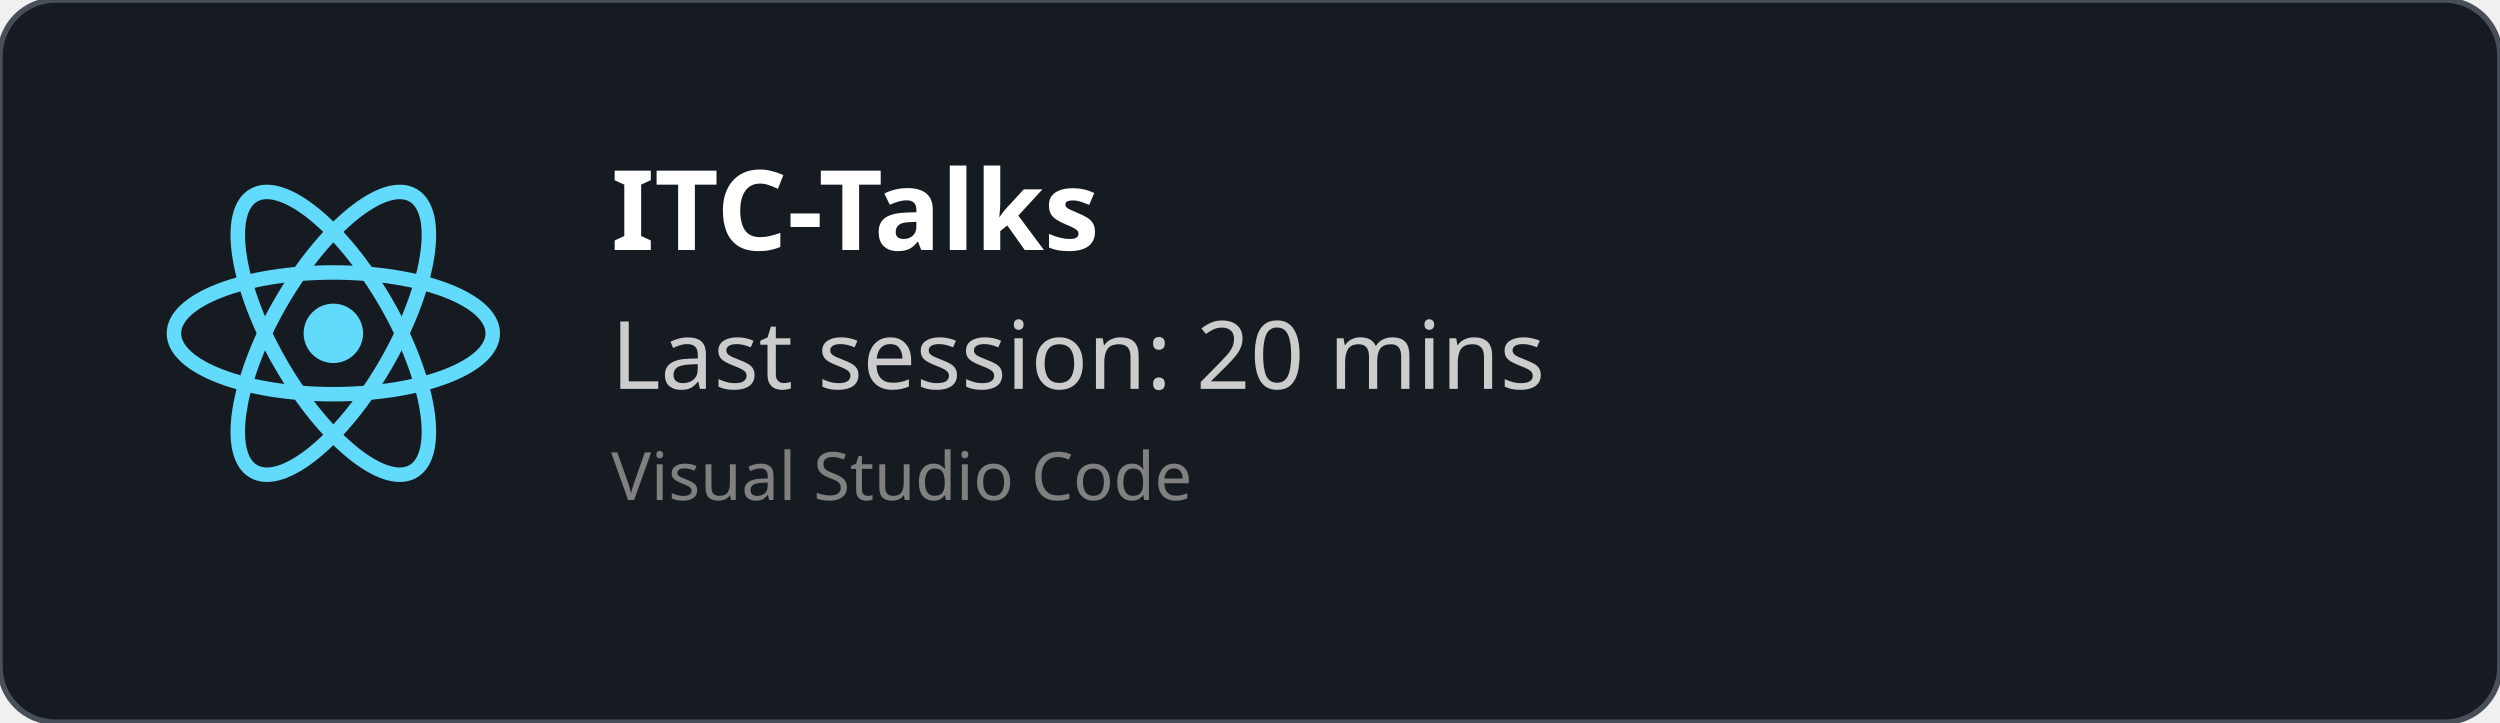
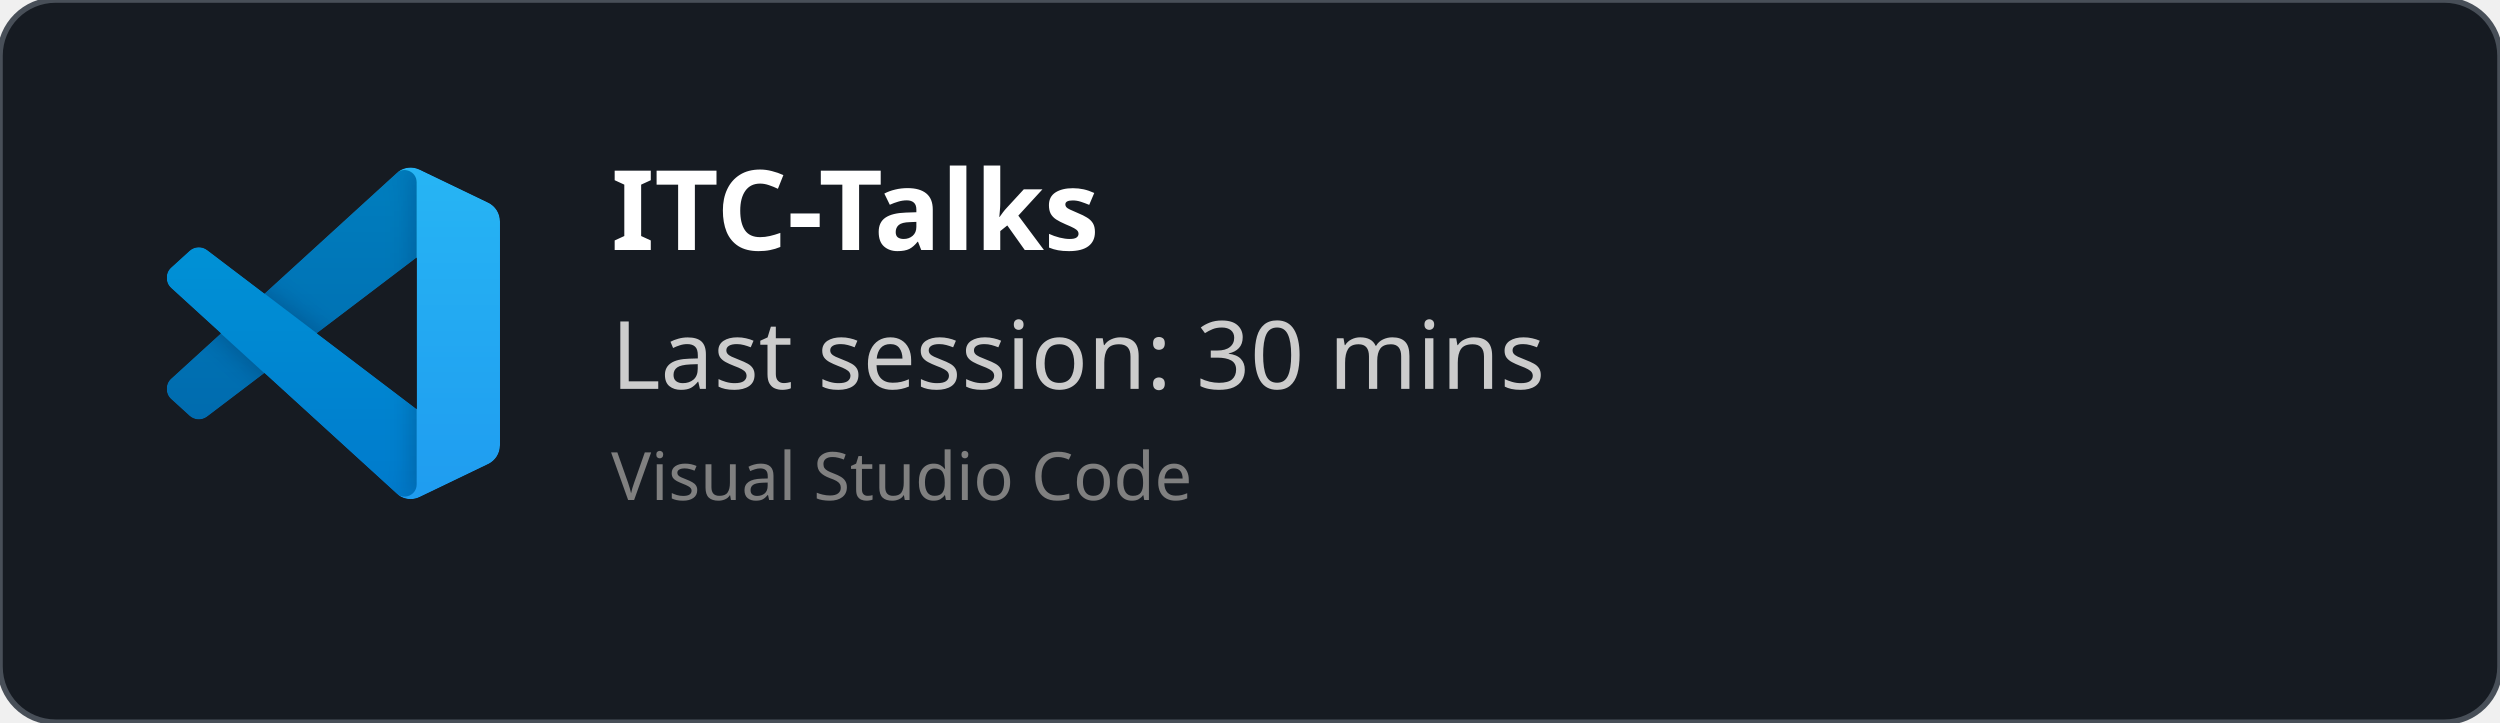
<svg xmlns="http://www.w3.org/2000/svg" width="450" height="130" viewBox="0 0 450 130" fill="none" role="img">
  <style>
    *{
        font-family: 'Segoe UI', Ubuntu, monospace
    }
    </style>
  <defs>
    <clipPath id="horizontalClip" x="20" y="20" width="500" height="200">
      <rect x="90" y="20" width="300" height="50" />
    </clipPath>
  </defs>
  <rect width="450" height="130" fill="rgba(22,27,34)" stroke="#484f58" stroke-width="1" fill-opacity="1" stroke-opacity="1" x="0" y="0" rx="10px" ry="10px">
    </rect>
-   <svg height="60" width="60" x="30" y="30" viewBox="-11.5 -10.232 23 20.463">
-     <circle cx="0" cy="0" r="2.05" fill="#61dafb" />
-     <g stroke="#61dafb" stroke-width="1" fill="none">
-       <ellipse rx="11" ry="4.2" />
-       <ellipse rx="11" ry="4.2" transform="rotate(60)" />
-       <ellipse rx="11" ry="4.2" transform="rotate(120)" />
+   <svg width="60" height="60" x="30" y="30" viewBox="0 0 100 100" fill="none" id="vscode">
+     <mask id="mask0" mask-type="alpha" maskUnits="userSpaceOnUse" x="0" y="0" width="100" height="100">
+       <path fill-rule="evenodd" clip-rule="evenodd" d="M70.912 99.317C72.487 99.931 74.283 99.891 75.873 99.126L96.461 89.22C98.624 88.179 100 85.989 100 83.587V16.413C100 14.011 98.624 11.822 96.461 10.781L75.873 0.874C73.786 -0.13 71.345 0.116 69.513 1.447C69.252 1.637 69.003 1.849 68.769 2.083L29.355 38.041L12.187 25.01C10.589 23.797 8.354 23.896 6.869 25.246L1.363 30.255C-0.453 31.906 -0.455 34.763 1.359 36.417L16.247 50L1.359 63.583C-0.455 65.237 -0.453 68.094 1.363 69.745L6.869 74.754C8.354 76.104 10.589 76.204 12.187 74.99L29.355 61.959L68.769 97.917C69.392 98.541 70.125 99.01 70.912 99.317ZM75.015 27.299L45.109 50L75.015 72.701V27.299Z" fill="white" />
+     </mask>
+     <g mask="url(#mask0)">
+       <path d="M96.461 10.796L75.857 0.876C73.472 -0.273 70.622 0.212 68.75 2.083L1.299 63.583C-0.516 65.237 -0.514 68.094 1.303 69.745L6.813 74.754C8.298 76.104 10.535 76.204 12.134 74.99L93.361 13.37C96.086 11.303 100 13.246 100 16.667V16.427C100 14.027 98.625 11.838 96.461 10.796Z" fill="#0065A9" />
+       <g filter="url(#filter0_d)">
+         <path d="M96.461 89.204L75.857 99.124C73.472 100.273 70.622 99.788 68.75 97.917L1.299 36.417C-0.516 34.763 -0.514 31.906 1.303 30.255L6.813 25.246C8.298 23.896 10.535 23.796 12.134 25.009L93.361 86.63C96.086 88.697 100 86.754 100 83.333V83.573C100 85.974 98.625 88.162 96.461 89.204Z" fill="#007ACC" />
+       </g>
+       <g filter="url(#filter1_d)">
+         <path d="M75.858 99.126C73.472 100.274 70.622 99.788 68.75 97.917C71.056 100.223 75 98.59 75 95.328V4.672C75 1.41 71.056 -0.223 68.75 2.083C70.622 0.211 73.472 -0.274 75.858 0.874L96.459 10.781C98.623 11.822 100 14.011 100 16.413V83.587C100 85.989 98.623 88.179 96.459 89.22L75.858 99.126Z" fill="#1F9CF0" />
+       </g>
+       <g style="mix-blend-mode:overlay" opacity="0.25">
+         <path fill-rule="evenodd" clip-rule="evenodd" d="M70.851 99.317C72.426 99.931 74.222 99.891 75.812 99.126L96.4 89.22C98.563 88.179 99.939 85.989 99.939 83.587V16.413C99.939 14.011 98.564 11.822 96.4 10.781L75.812 0.874C73.725 -0.13 71.284 0.116 69.453 1.447C69.191 1.637 68.942 1.849 68.708 2.083L29.294 38.041L12.126 25.01C10.528 23.796 8.293 23.896 6.809 25.246L1.302 30.255C-0.513 31.906 -0.515 34.763 1.298 36.417L16.186 50L1.298 63.583C-0.515 65.237 -0.513 68.094 1.302 69.745L6.809 74.754C8.293 76.104 10.528 76.204 12.126 74.99L29.294 61.959L68.708 97.917C69.332 98.54 70.064 99.01 70.851 99.317ZM74.954 27.299L45.048 50L74.954 72.701V27.299Z" fill="url(#paint0_linear)" />
+       </g>
    </g>
+     <defs>
+       <filter id="filter0_d" x="-8.394" y="15.829" width="116.727" height="92.246" filterUnits="userSpaceOnUse" color-interpolation-filters="sRGB">
+         <feFlood flood-opacity="0" result="BackgroundImageFix" />
+         <feColorMatrix in="SourceAlpha" type="matrix" values="0 0 0 0 0 0 0 0 0 0 0 0 0 0 0 0 0 0 127 0" />
+         <feOffset />
+         <feGaussianBlur stdDeviation="4.167" />
+         <feColorMatrix type="matrix" values="0 0 0 0 0 0 0 0 0 0 0 0 0 0 0 0 0 0 0.25 0" />
+         <feBlend mode="overlay" in2="BackgroundImageFix" result="effect1_dropShadow" />
+         <feBlend mode="normal" in="SourceGraphic" in2="effect1_dropShadow" result="shape" />
+       </filter>
+       <filter id="filter1_d" x="60.417" y="-8.076" width="47.917" height="116.151" filterUnits="userSpaceOnUse" color-interpolation-filters="sRGB">
+         <feFlood flood-opacity="0" result="BackgroundImageFix" />
+         <feColorMatrix in="SourceAlpha" type="matrix" values="0 0 0 0 0 0 0 0 0 0 0 0 0 0 0 0 0 0 127 0" />
+         <feOffset />
+         <feGaussianBlur stdDeviation="4.167" />
+         <feColorMatrix type="matrix" values="0 0 0 0 0 0 0 0 0 0 0 0 0 0 0 0 0 0 0.25 0" />
+         <feBlend mode="overlay" in2="BackgroundImageFix" result="effect1_dropShadow" />
+         <feBlend mode="normal" in="SourceGraphic" in2="effect1_dropShadow" result="shape" />
+       </filter>
+       <linearGradient id="paint0_linear" x1="49.939" y1="0.258" x2="49.939" y2="99.742" gradientUnits="userSpaceOnUse">
+         <stop stop-color="white" />
+         <stop offset="1" stop-color="white" stop-opacity="0" />
+       </linearGradient>
+     </defs>
  </svg>
  <text x="110" y="45" font-size="20" clip-path="url(#horizontalClip)" font-weight="bold" font-family="Ubuntu" fill="white">
    ITC-Talks
    </text>
  <text x="110" y="70" font-size="17px" font-family="Ubuntu" fill="#ccc">
-     Last session: 20 mins
+     Last session: 30 mins
    </text>
  <text x="110" y="90" font-size="12px" font-family="Ubuntu" fill="grey">
    Visual Studio Code
    </text>
</svg>
